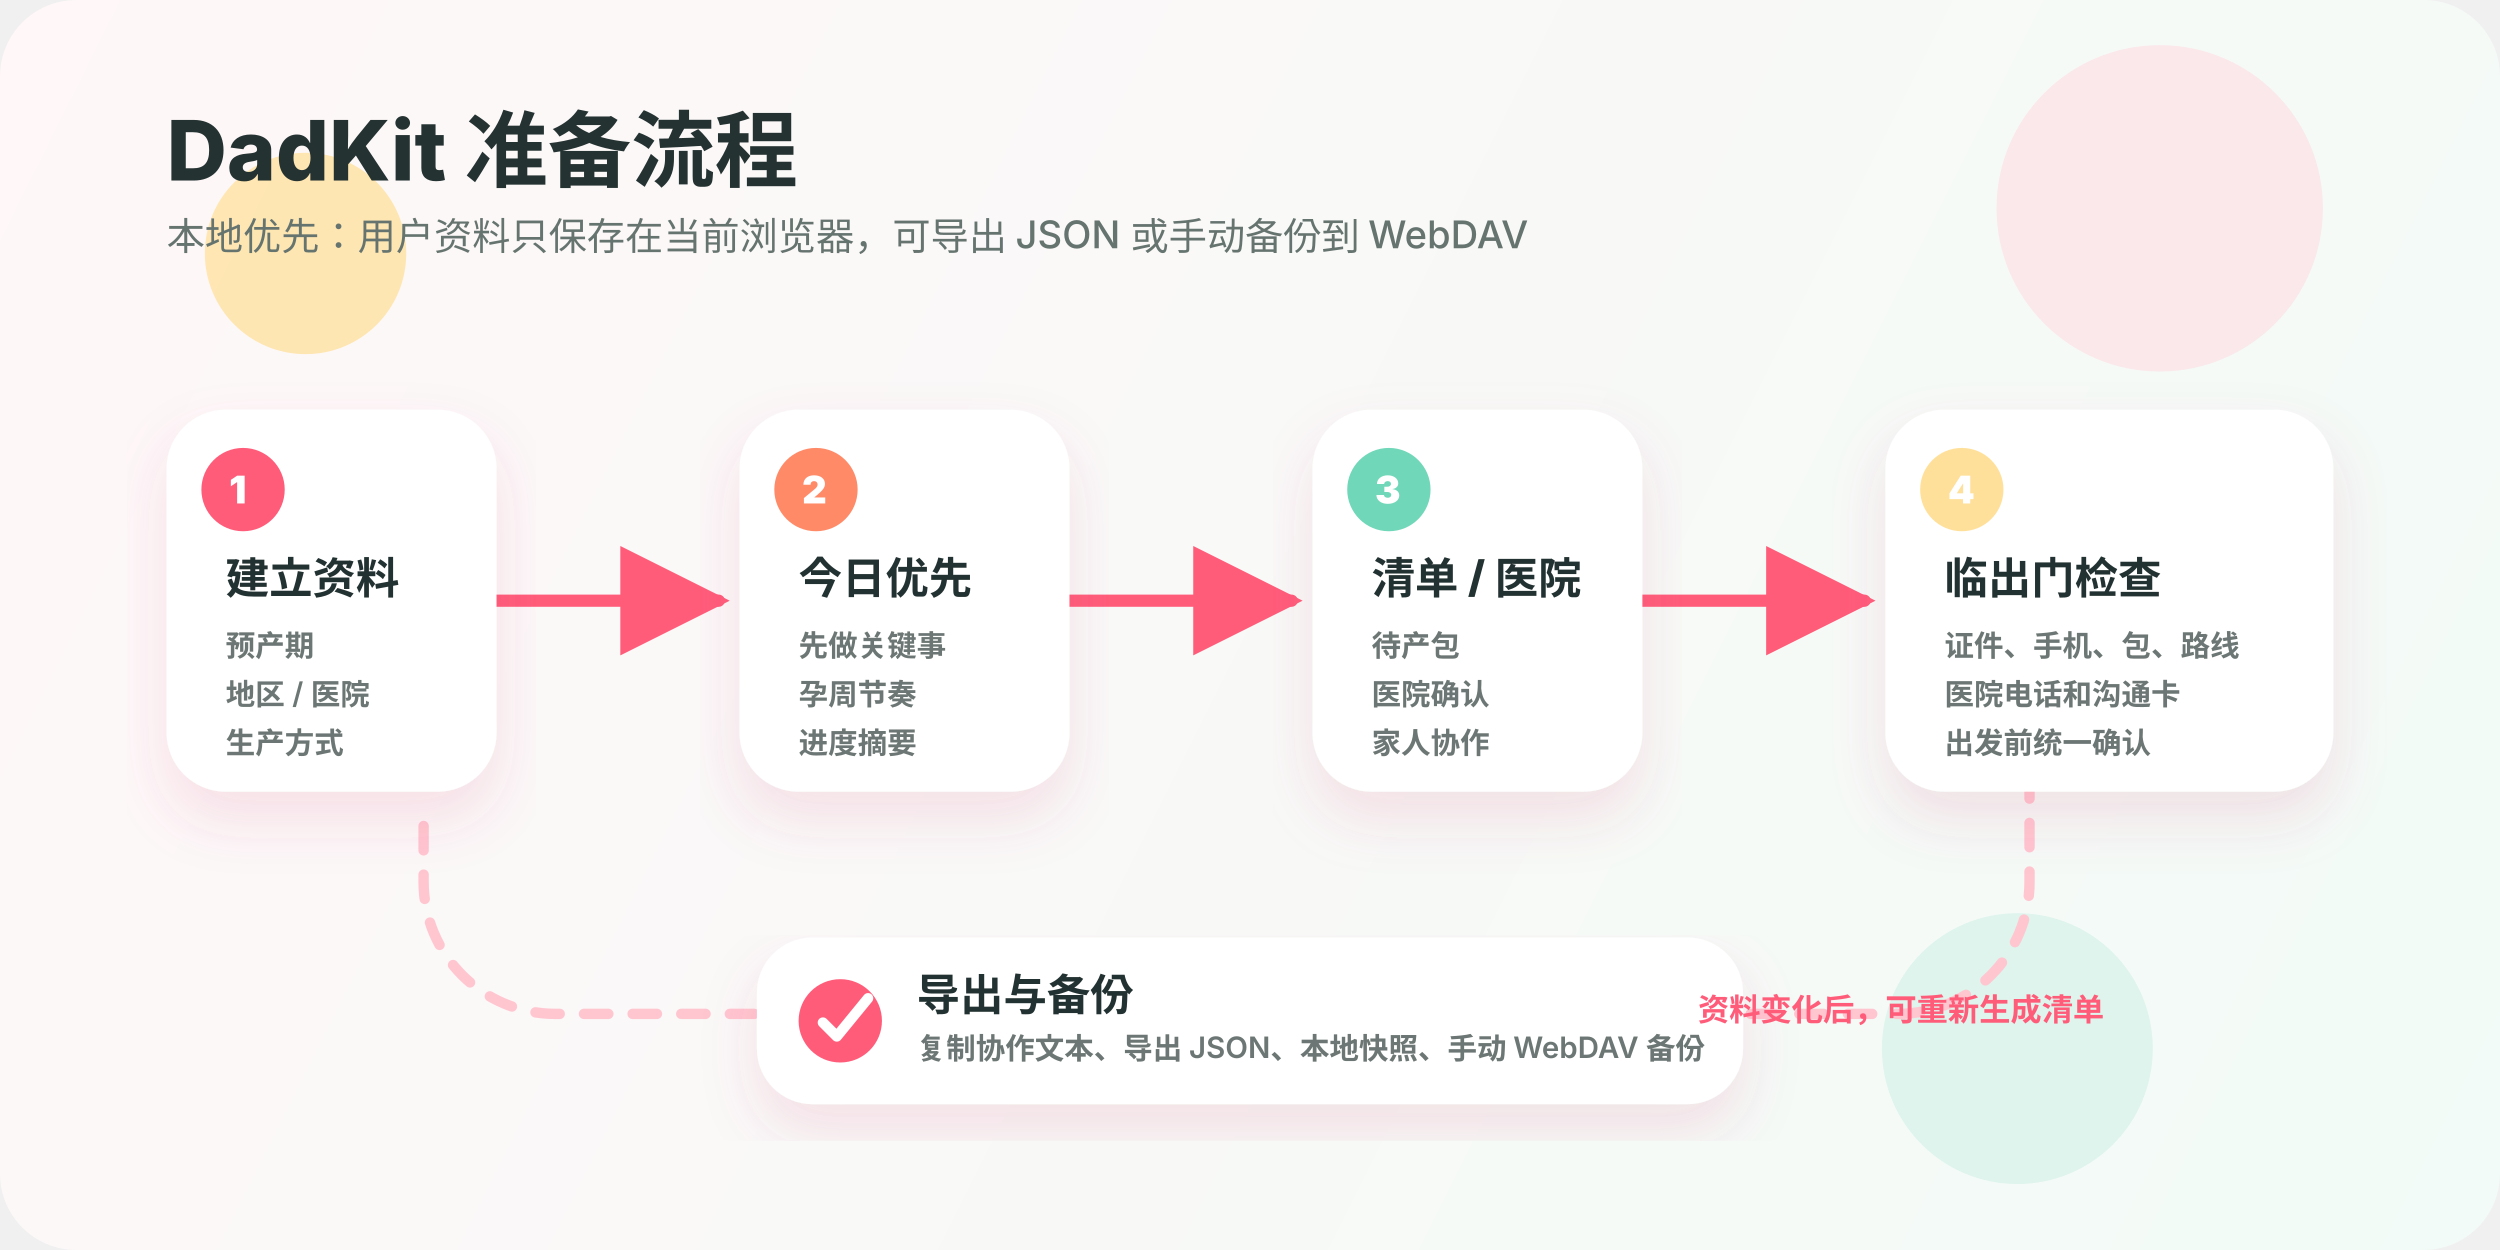
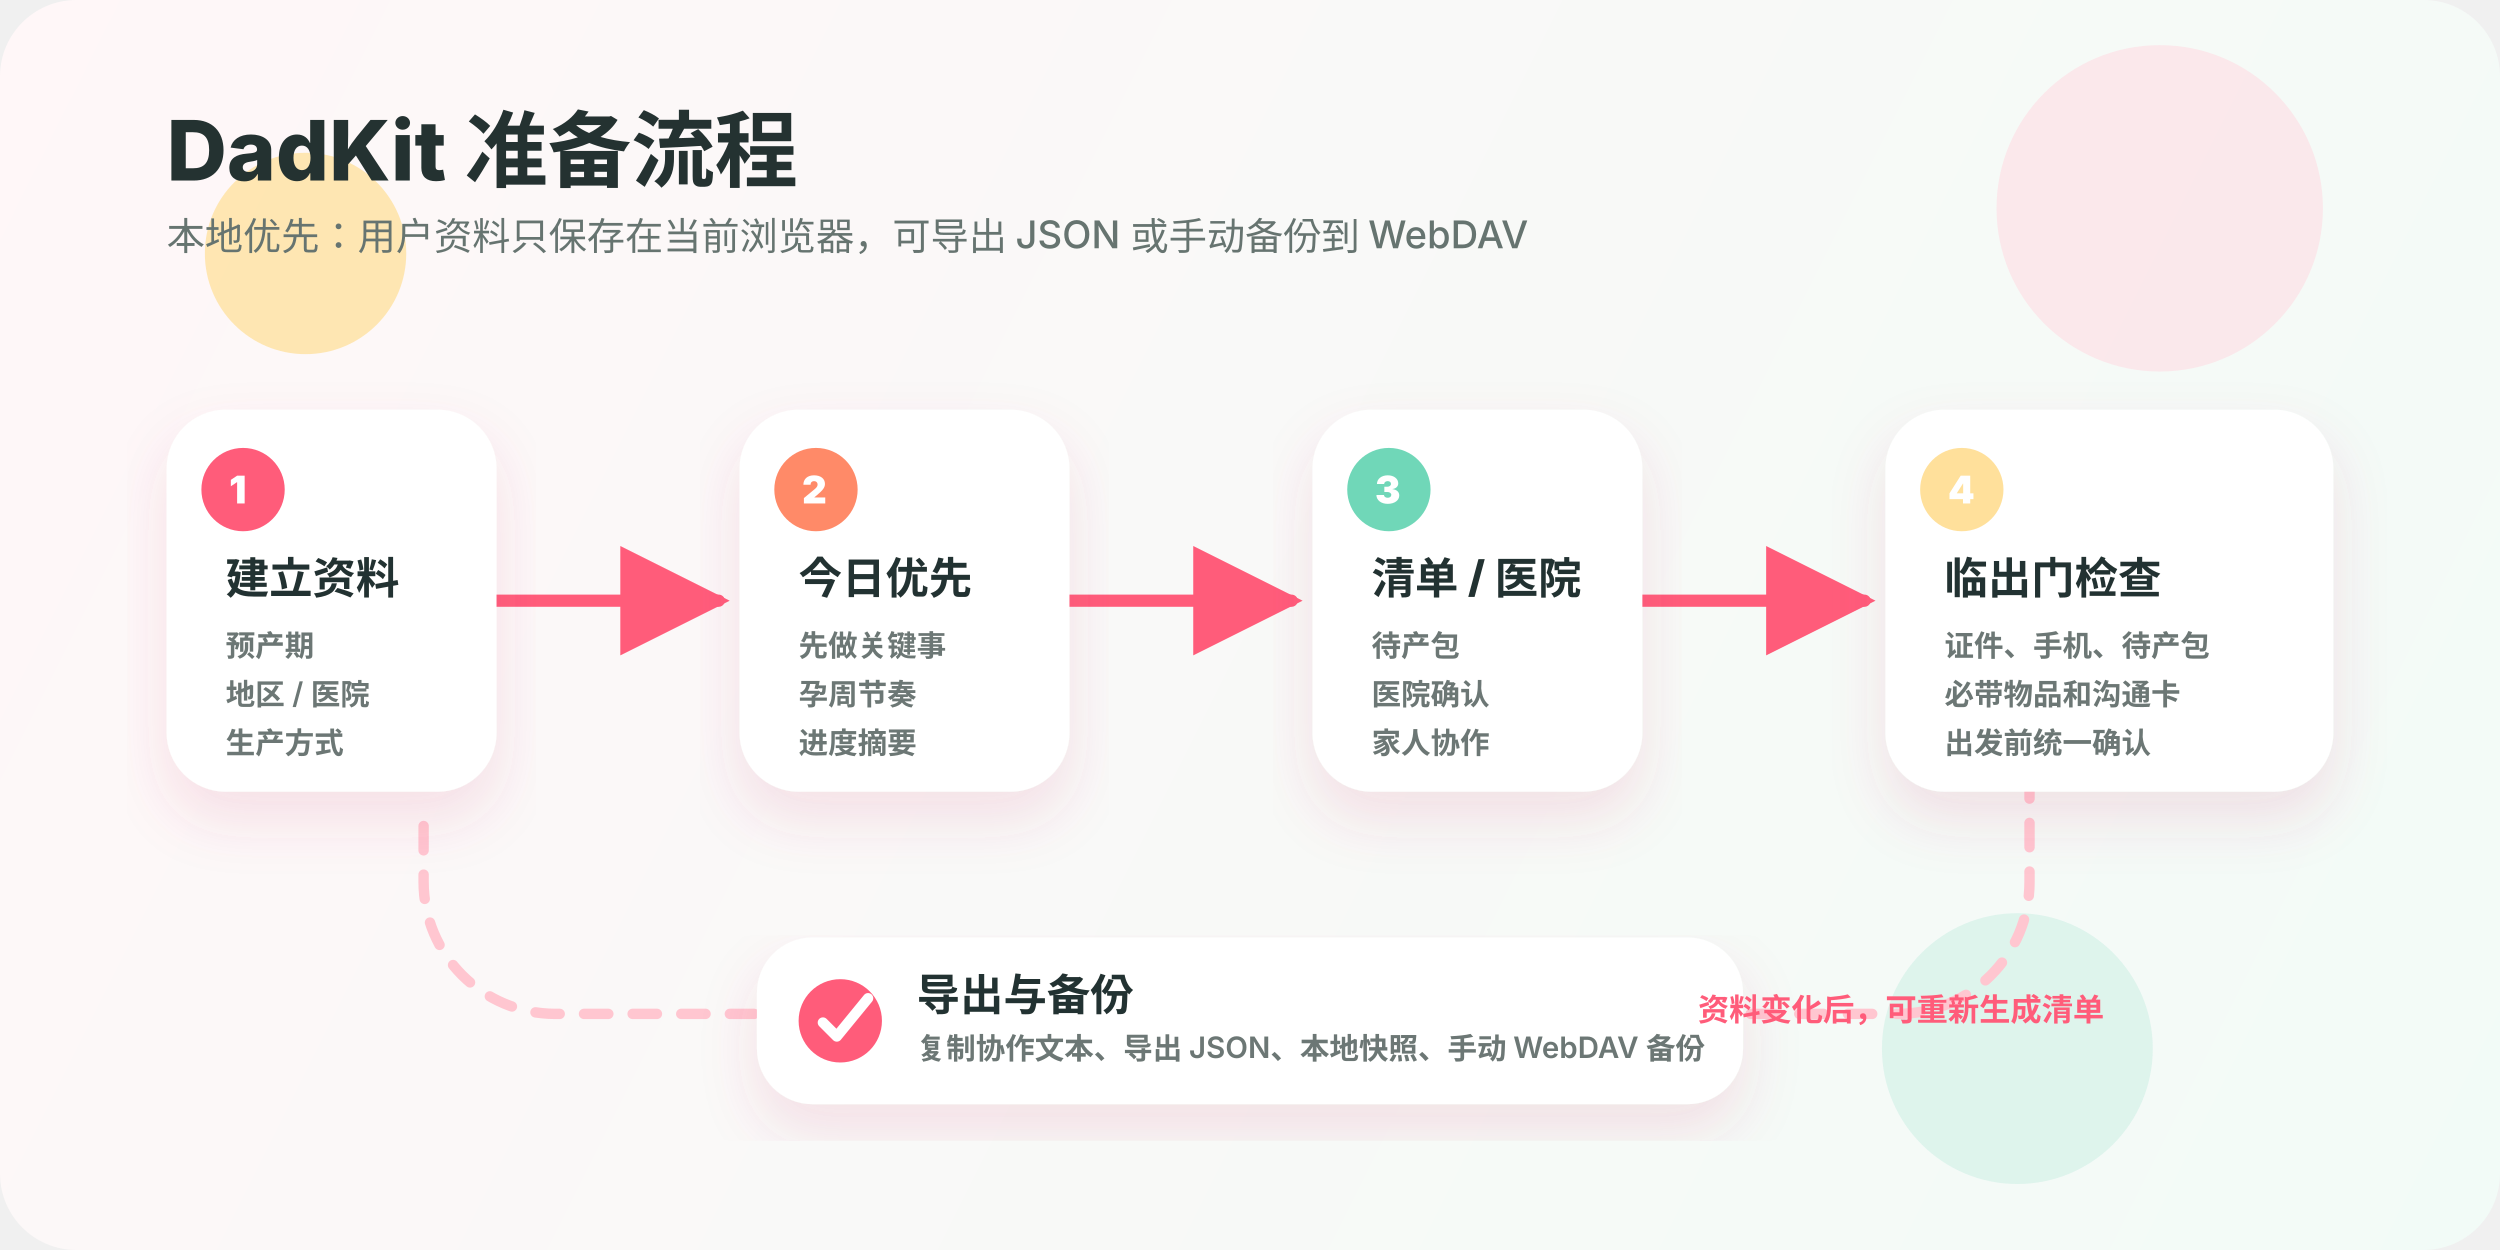
<svg xmlns="http://www.w3.org/2000/svg" width="1440" height="720" viewBox="0 0 1440 720" role="img" aria-labelledby="title desc">
  <defs>
    <linearGradient id="bg" x1="0" y1="0" x2="1440" y2="720" gradientUnits="userSpaceOnUse">
      <stop offset="0" stop-color="#fff7f8" />
      <stop offset="1" stop-color="#f2fbf7" />
    </linearGradient>
    <filter id="shadow" x="-12%" y="-18%" width="124%" height="140%" color-interpolation-filters="sRGB">
      <feDropShadow dx="0" dy="16" stdDeviation="16" flood-color="#d34b75" flood-opacity="0.14" />
    </filter>
    <marker id="arrow" viewBox="0 0 10 10" refX="9" refY="5" markerWidth="9" markerHeight="9" orient="auto-start-reverse">
      <path d="M0 0l10 5-10 5z" fill="#ff5c7a" />
    </marker>
    <style>
      .title { font: 800 48px "Inter", "PingFang SC", "Microsoft YaHei", sans-serif; fill: #243231; }
      .subtitle { font: 500 22px "Inter", "PingFang SC", "Microsoft YaHei", sans-serif; fill: #667470; }
      .step { font: 800 25px "Inter", "PingFang SC", "Microsoft YaHei", sans-serif; fill: #243231; }
      .body { font: 600 17px "Inter", "PingFang SC", "Microsoft YaHei", sans-serif; fill: #6c7774; }
      .badge { font: 900 22px "Inter", "PingFang SC", "Microsoft YaHei", sans-serif; fill: #fff; }
      .note { font: 700 18px "Inter", "PingFang SC", "Microsoft YaHei", sans-serif; fill: #ff5c7a; }
    </style>
  </defs>
  <rect width="1440" height="720" rx="44" fill="url(#bg)" />
  <circle cx="176" cy="146" r="58" fill="#ffe09b" opacity="0.75" />
  <circle cx="1244" cy="120" r="94" fill="#ffd9e1" opacity="0.55" />
  <circle cx="1162" cy="604" r="78" fill="#d8f2ea" opacity="0.8" />
  <text x="96" y="104" class="title">DadKit 准备流程</text>
  <text x="96" y="144" class="subtitle">本地优先：用户资料只保存在当前浏览器，可导出 JSON 或手动备份到 WebDAV</text>
  <path d="M258 346H414" stroke="#ff5c7a" stroke-width="7" stroke-linecap="round" marker-end="url(#arrow)" />
  <path d="M588 346H744" stroke="#ff5c7a" stroke-width="7" stroke-linecap="round" marker-end="url(#arrow)" />
  <path d="M918 346h156" stroke="#ff5c7a" stroke-width="7" stroke-linecap="round" marker-end="url(#arrow)" />
  <path d="M1169 446v62c0 42-34 76-76 76H320c-42 0-76-34-76-76v-41" fill="none" stroke="#ffc6d0" stroke-width="6" stroke-dasharray="14 14" stroke-linecap="round" />
  <g transform="translate(96 236)" filter="url(#shadow)">
    <rect width="190" height="220" rx="34" fill="#fff" />
    <circle cx="44" cy="46" r="24" fill="#ff5c7a" />
    <text x="36" y="54" class="badge">1</text>
    <text x="34" y="106" class="step">建立资料</text>
    <text x="34" y="142" class="body">预产期</text>
    <text x="34" y="170" class="body">地区 / 医院</text>
    <text x="34" y="198" class="body">生产方式</text>
  </g>
  <g transform="translate(426 236)" filter="url(#shadow)">
    <rect width="190" height="220" rx="34" fill="#fff" />
    <circle cx="44" cy="46" r="24" fill="#ff8a68" />
    <text x="36" y="54" class="badge">2</text>
    <text x="34" y="106" class="step">今日优先</text>
    <text x="34" y="142" class="body">先做关键事</text>
    <text x="34" y="170" class="body">孕周节奏</text>
    <text x="34" y="198" class="body">进度摘要</text>
  </g>
  <g transform="translate(756 236)" filter="url(#shadow)">
    <rect width="190" height="220" rx="34" fill="#fff" />
    <circle cx="44" cy="46" r="24" fill="#70d7b8" />
    <text x="36" y="54" class="badge">3</text>
    <text x="34" y="106" class="step">清单 / 医院</text>
    <text x="34" y="142" class="body">待产包</text>
    <text x="34" y="170" class="body">医院确认</text>
    <text x="34" y="198" class="body">家人协作</text>
  </g>
  <g transform="translate(1086 236)" filter="url(#shadow)">
    <rect width="258" height="220" rx="34" fill="#fff" />
    <circle cx="44" cy="46" r="24" fill="#ffe09b" />
    <text x="36" y="54" class="badge">4</text>
    <text x="34" y="106" class="step">临出门检查</text>
-     <text x="34" y="142" class="body">证件、手机、包、路线</text>
-     <text x="34" y="170" class="body">医院电话和沟通卡</text>
+     <text x="34" y="142" class="body">证件、手机、待产包</text>
+     <text x="34" y="170" class="body">必带物品和沟通卡</text>
    <text x="34" y="198" class="body">出发前统一确认</text>
  </g>
  <g transform="translate(436 540)" filter="url(#shadow)">
    <rect width="568" height="96" rx="32" fill="#fff" />
    <circle cx="48" cy="48" r="24" fill="#ff5c7a" />
    <path d="M38 49l8 8 18-22" fill="none" stroke="#fff" stroke-width="6" stroke-linecap="round" stroke-linejoin="round" />
    <text x="92" y="42" class="step">导出与备份</text>
    <text x="92" y="70" class="body">复制协作文本、导出 JSON、本地快照、手动 WebDAV 备份</text>
  </g>
  <text x="978" y="588" class="note">资料变化后，可重新生成清单</text>
</svg>
